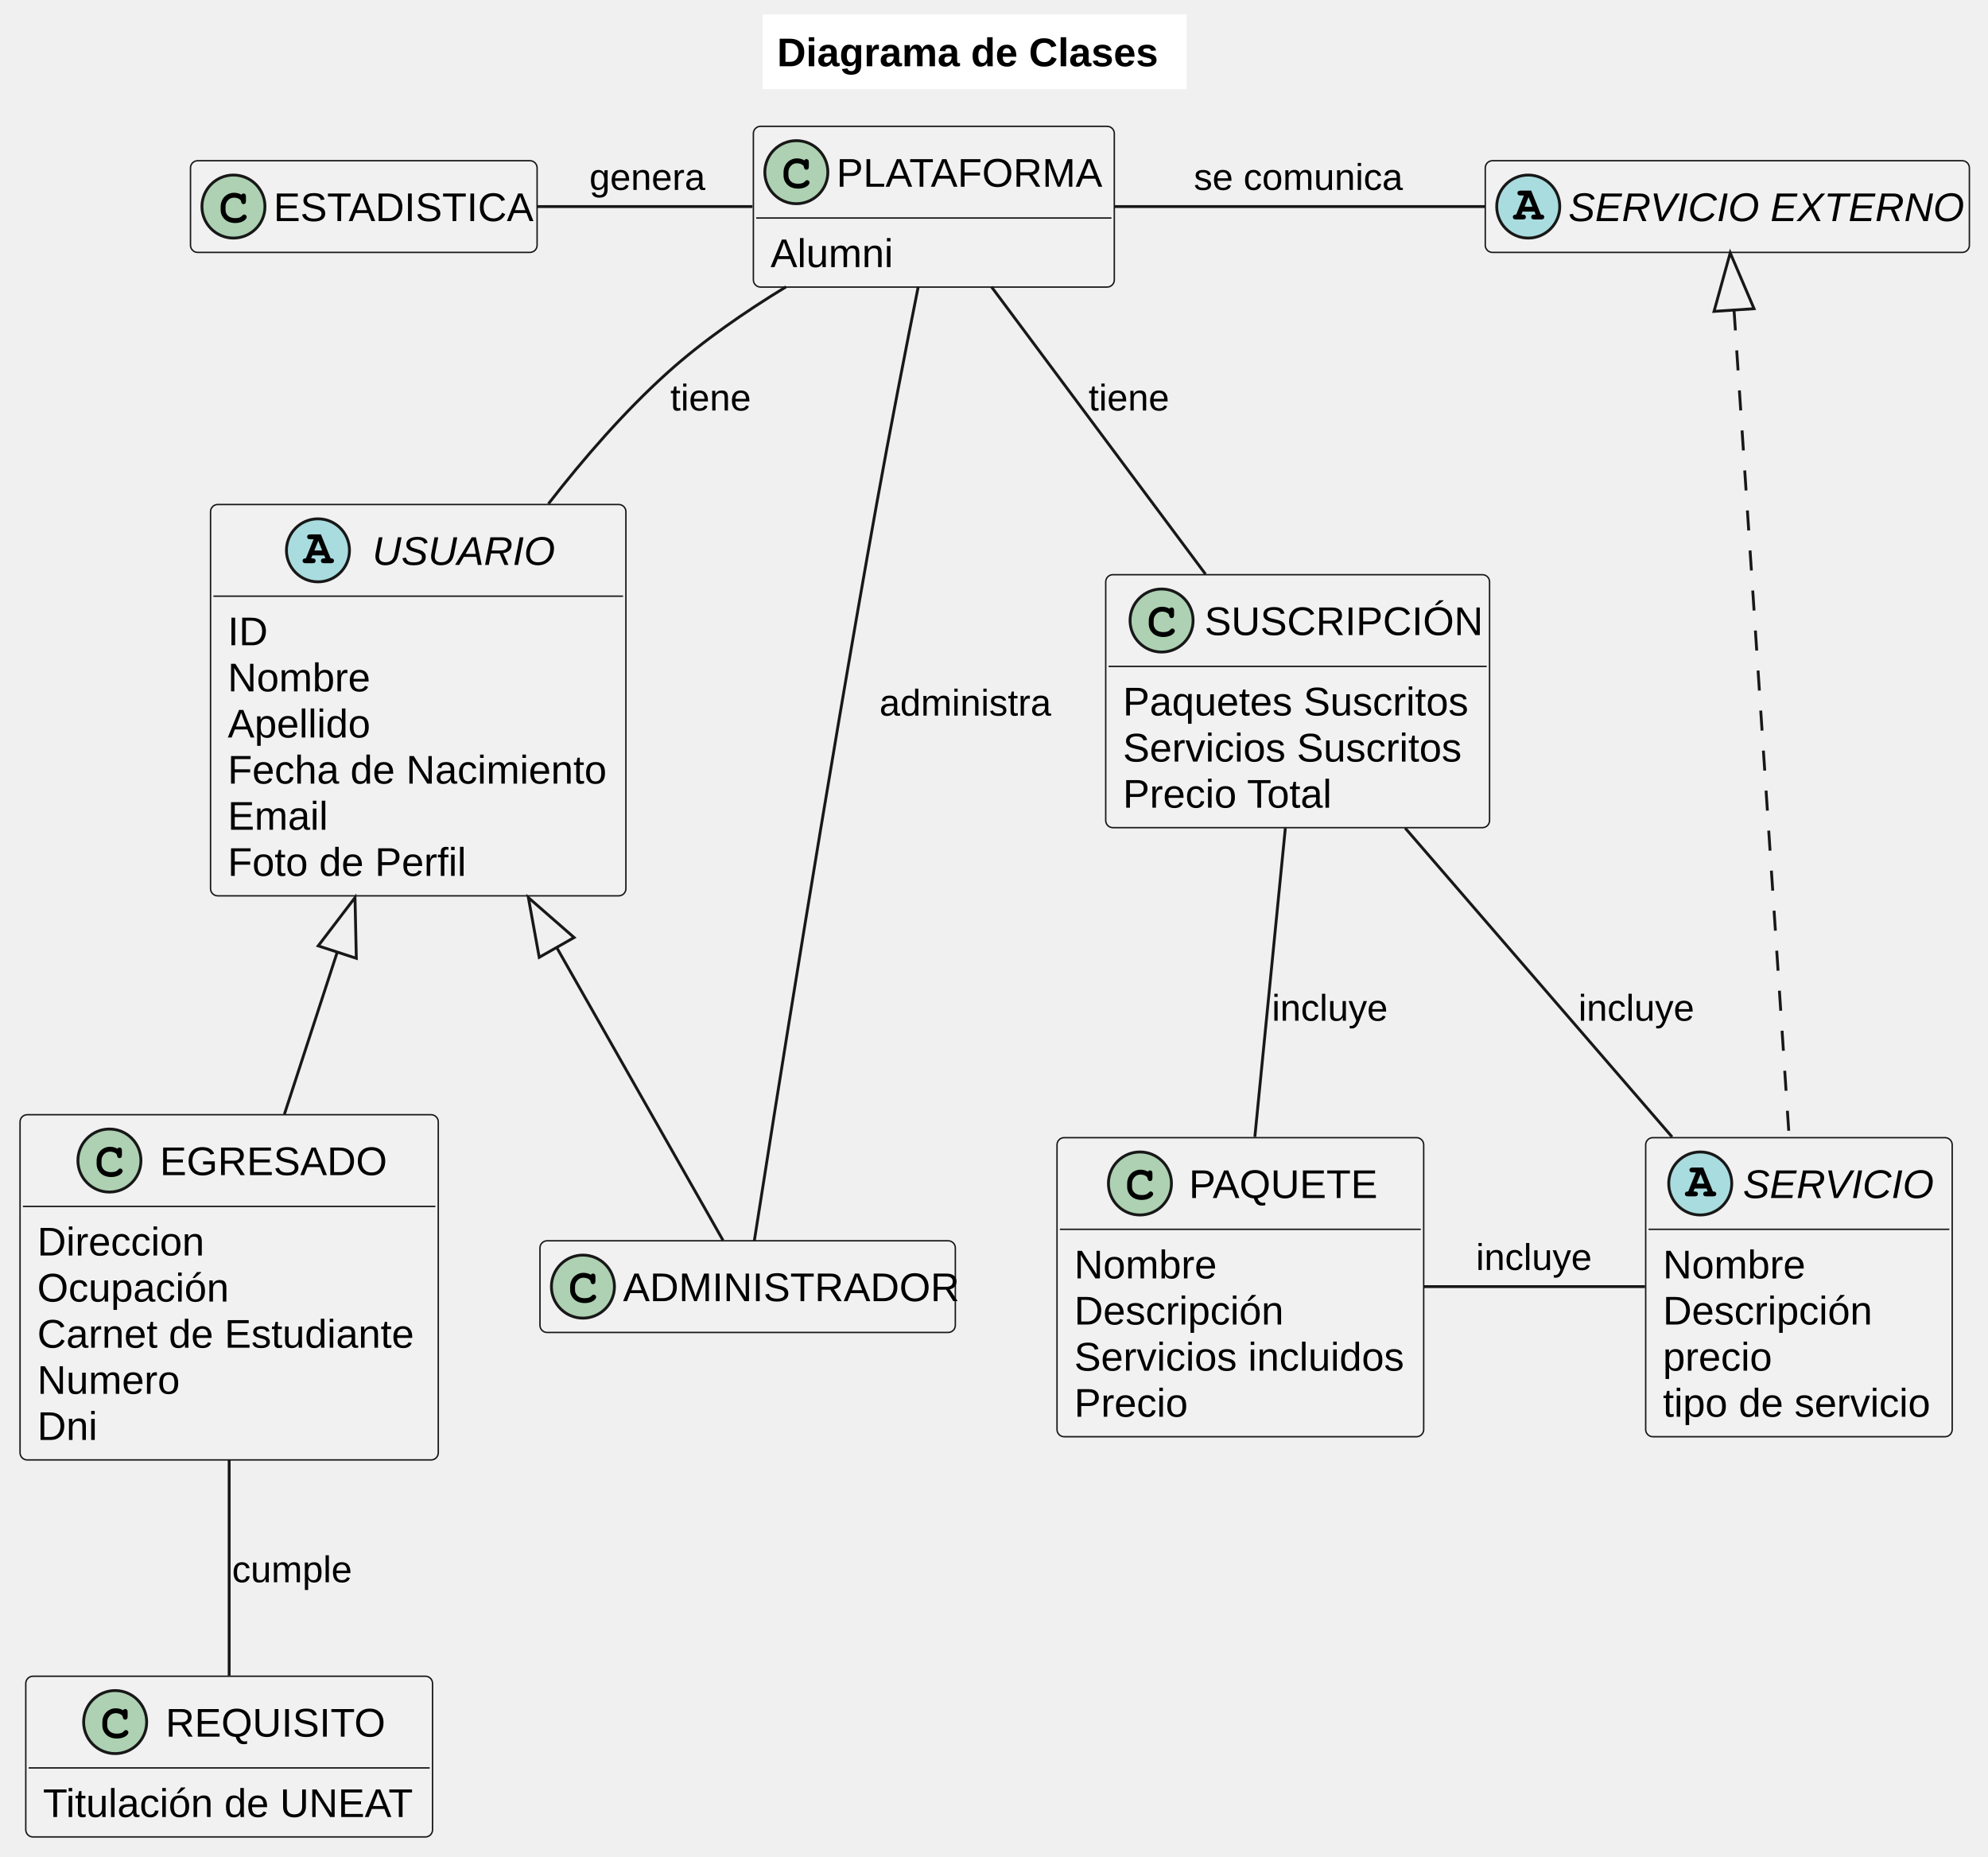
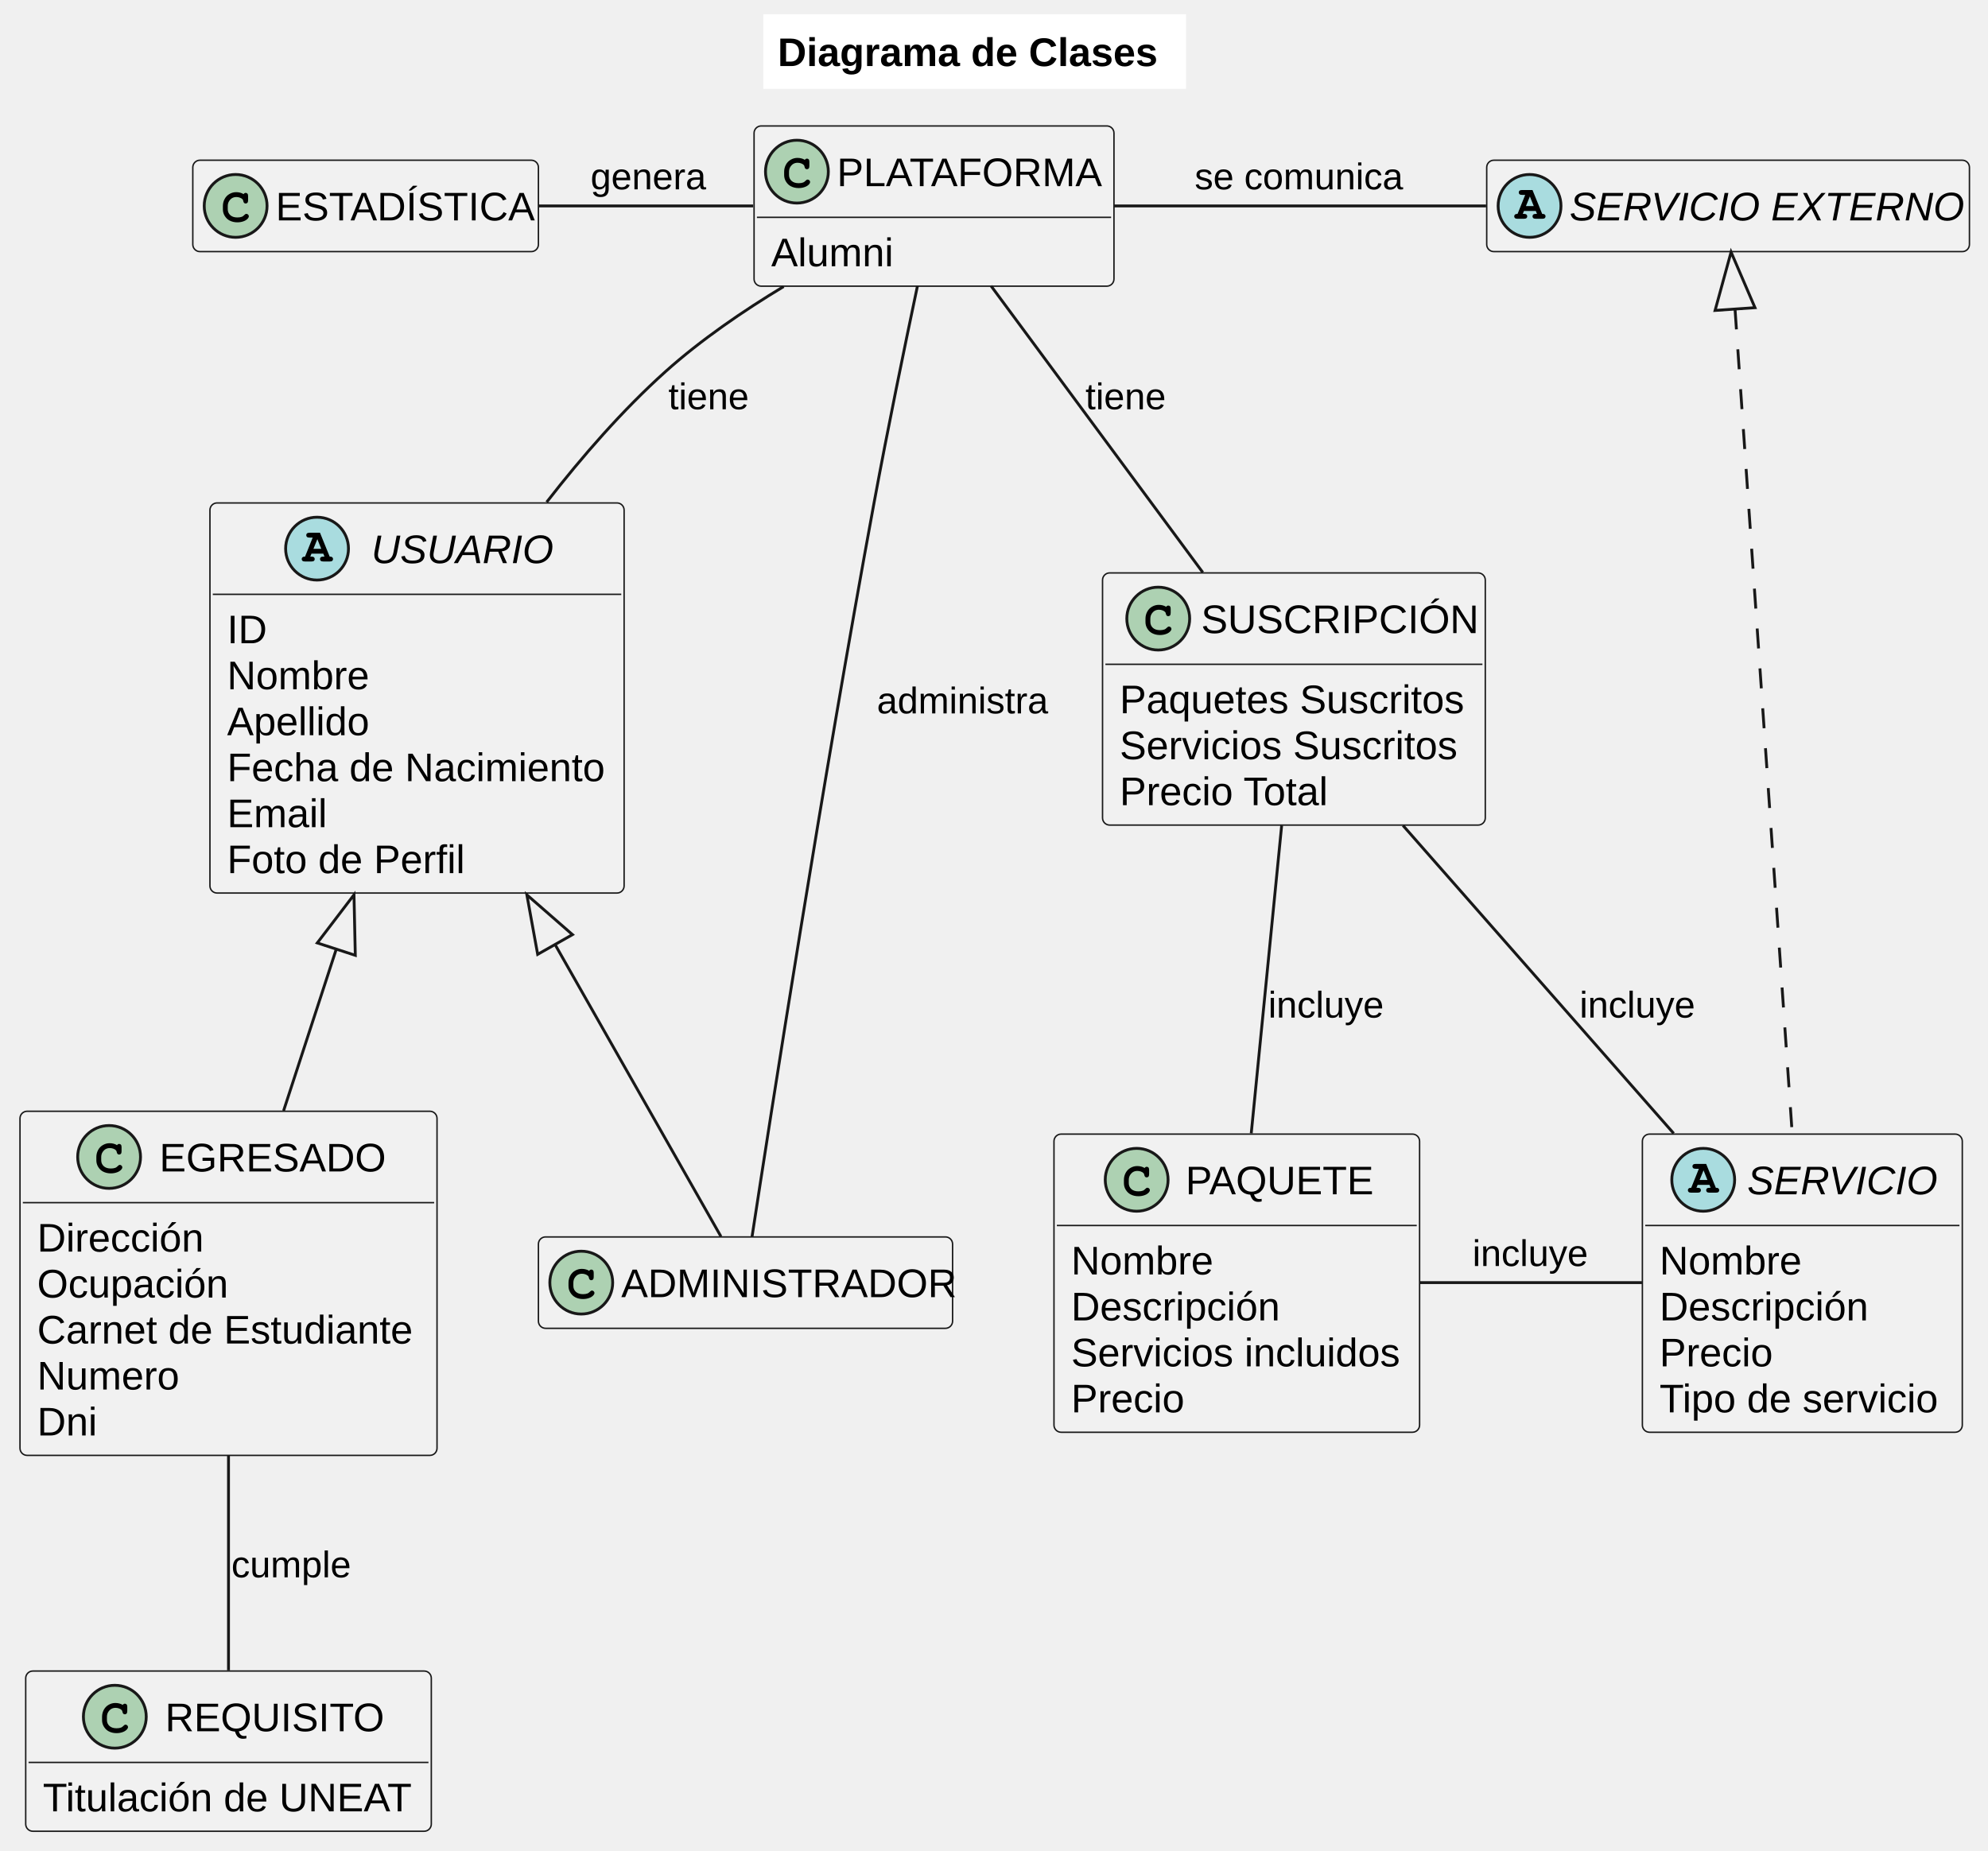
- <svg xmlns="http://www.w3.org/2000/svg" contentStyleType="text/css" height="648px" preserveAspectRatio="none" style="width:694px;height:648px;background:#FFFFFF;" version="1.1" viewBox="0 0 694 648" width="694px" zoomAndPan="magnify">
+ <svg xmlns="http://www.w3.org/2000/svg" contentStyleType="text/css" height="648px" preserveAspectRatio="none" style="width:696px;height:648px;background:#FFFFFF;" version="1.1" viewBox="0 0 696 648" width="696px" zoomAndPan="magnify">
  <defs />
  <g>
-     <rect fill="#FFFFFF" height="26.099" id="_title" style="stroke:none;stroke-width:1.0;" width="148" x="266.25" y="5" />
-     <text fill="#000000" font-family="Arial" font-size="14" font-weight="bold" lengthAdjust="spacing" textLength="138" x="271.25" y="23.132">Diagrama de Clases</text>
+     <rect fill="#FFFFFF" height="26.099" id="_title" style="stroke:none;stroke-width:1.0;" width="148" x="267.25" y="5" />
+     <text fill="#000000" font-family="Arial" font-size="14" font-weight="bold" lengthAdjust="spacing" textLength="138" x="272.25" y="23.132">Diagrama de Clases</text>
    <g id="elem_PLATAFORMA">
-       <rect codeLine="10" fill="#F1F1F1" height="56.099" id="PLATAFORMA" rx="2.5" ry="2.5" style="stroke:#181818;stroke-width:0.5;" width="126" x="263" y="44.099" />
-       <ellipse cx="278" cy="60.099" fill="#ADD1B2" rx="11" ry="11" style="stroke:#181818;stroke-width:1.0;" />
-       <path d="M280.766,55.974 Q280.922,55.755 281.109,55.645 Q281.297,55.536 281.516,55.536 Q281.891,55.536 282.125,55.802 Q282.359,56.052 282.359,56.661 L282.359,58.114 Q282.359,58.724 282.125,58.989 Q281.891,59.255 281.516,59.255 Q281.172,59.255 280.969,59.052 Q280.766,58.864 280.656,58.349 Q280.609,57.989 280.422,57.802 Q280.094,57.427 279.484,57.208 Q278.875,56.989 278.25,56.989 Q277.484,56.989 276.844,57.317 Q276.219,57.645 275.719,58.395 Q275.234,59.145 275.234,60.177 L275.234,61.27 Q275.234,62.505 276.125,63.333 Q277.016,64.145 278.609,64.145 Q279.547,64.145 280.203,63.895 Q280.594,63.739 281.016,63.302 Q281.281,63.036 281.422,62.958 Q281.578,62.88 281.781,62.88 Q282.109,62.88 282.359,63.145 Q282.625,63.395 282.625,63.739 Q282.625,64.083 282.281,64.489 Q281.781,65.067 280.984,65.395 Q279.906,65.849 278.609,65.849 Q277.094,65.849 275.891,65.224 Q274.906,64.724 274.219,63.661 Q273.531,62.583 273.531,61.302 L273.531,60.145 Q273.531,58.817 274.141,57.677 Q274.766,56.52 275.859,55.911 Q276.953,55.286 278.188,55.286 Q278.922,55.286 279.562,55.458 Q280.219,55.614 280.766,55.974 Z " fill="#000000" />
-       <text fill="#000000" font-family="Arial" font-size="14" lengthAdjust="spacing" textLength="94" x="292" y="65.181">PLATAFORMA</text>
-       <line style="stroke:#181818;stroke-width:0.5;" x1="264" x2="388" y1="76.099" y2="76.099" />
-       <text fill="#000000" font-family="Arial" font-size="14" lengthAdjust="spacing" textLength="42" x="269" y="93.231">Alumni</text>
+       <rect codeLine="10" fill="#F1F1F1" height="56.099" id="PLATAFORMA" rx="2.5" ry="2.5" style="stroke:#181818;stroke-width:0.5;" width="126" x="264" y="44.099" />
+       <ellipse cx="279" cy="60.099" fill="#ADD1B2" rx="11" ry="11" style="stroke:#181818;stroke-width:1.0;" />
+       <path d="M281.766,55.974 Q281.922,55.755 282.109,55.645 Q282.297,55.536 282.516,55.536 Q282.891,55.536 283.125,55.802 Q283.359,56.052 283.359,56.661 L283.359,58.114 Q283.359,58.724 283.125,58.989 Q282.891,59.255 282.516,59.255 Q282.172,59.255 281.969,59.052 Q281.766,58.864 281.656,58.349 Q281.609,57.989 281.422,57.802 Q281.094,57.427 280.484,57.208 Q279.875,56.989 279.25,56.989 Q278.484,56.989 277.844,57.317 Q277.219,57.645 276.719,58.395 Q276.234,59.145 276.234,60.177 L276.234,61.27 Q276.234,62.505 277.125,63.333 Q278.016,64.145 279.609,64.145 Q280.547,64.145 281.203,63.895 Q281.594,63.739 282.016,63.302 Q282.281,63.036 282.422,62.958 Q282.578,62.88 282.781,62.88 Q283.109,62.88 283.359,63.145 Q283.625,63.395 283.625,63.739 Q283.625,64.083 283.281,64.489 Q282.781,65.067 281.984,65.395 Q280.906,65.849 279.609,65.849 Q278.094,65.849 276.891,65.224 Q275.906,64.724 275.219,63.661 Q274.531,62.583 274.531,61.302 L274.531,60.145 Q274.531,58.817 275.141,57.677 Q275.766,56.52 276.859,55.911 Q277.953,55.286 279.188,55.286 Q279.922,55.286 280.562,55.458 Q281.219,55.614 281.766,55.974 Z " fill="#000000" />
+       <text fill="#000000" font-family="Arial" font-size="14" lengthAdjust="spacing" textLength="94" x="293" y="65.181">PLATAFORMA</text>
+       <line style="stroke:#181818;stroke-width:0.5;" x1="265" x2="389" y1="76.099" y2="76.099" />
+       <text fill="#000000" font-family="Arial" font-size="14" lengthAdjust="spacing" textLength="42" x="270" y="93.231">Alumni</text>
    </g>
    <g id="elem_SERVICIO EXTERNO">
-       <rect codeLine="15" fill="#F1F1F1" height="32" id="SERVICIO EXTERNO" rx="2.5" ry="2.5" style="stroke:#181818;stroke-width:0.5;" width="169" x="518.5" y="56.099" />
-       <ellipse cx="533.5" cy="72.099" fill="#A9DCDF" rx="11" ry="11" style="stroke:#181818;stroke-width:1.0;" />
-       <path d="M535.688,73.864 L531.547,73.864 L531.125,74.895 L531.547,74.895 Q532.156,74.895 532.422,75.13 Q532.688,75.364 532.688,75.755 Q532.688,76.13 532.422,76.364 Q532.156,76.599 531.547,76.599 L529.25,76.599 Q528.641,76.599 528.391,76.364 Q528.125,76.13 528.125,75.739 Q528.125,75.364 528.406,75.13 Q528.672,74.88 529.297,74.895 L531.969,68.239 L530.859,68.239 Q530.25,68.239 529.984,68.005 Q529.719,67.77 529.719,67.38 Q529.719,67.005 529.984,66.77 Q530.25,66.536 530.859,66.536 L534.531,66.536 L537.922,74.895 Q538.516,74.895 538.703,75.036 Q539.094,75.302 539.094,75.755 Q539.094,76.13 538.828,76.364 Q538.578,76.599 537.969,76.599 L535.672,76.599 Q535.062,76.599 534.797,76.364 Q534.531,76.13 534.531,75.739 Q534.531,75.364 534.797,75.13 Q535.062,74.895 535.672,74.895 L536.094,74.895 L535.688,73.864 Z M534.969,72.161 L533.609,68.786 L532.234,72.161 L534.969,72.161 Z " fill="#000000" />
-       <text fill="#000000" font-family="Arial" font-size="14" font-style="italic" lengthAdjust="spacing" textLength="137" x="547.5" y="77.181">SERVICIO EXTERNO</text>
+       <rect codeLine="15" fill="#F1F1F1" height="32" id="SERVICIO EXTERNO" rx="2.5" ry="2.5" style="stroke:#181818;stroke-width:0.5;" width="169" x="520.5" y="56.099" />
+       <ellipse cx="535.5" cy="72.099" fill="#A9DCDF" rx="11" ry="11" style="stroke:#181818;stroke-width:1.0;" />
+       <path d="M537.688,73.864 L533.547,73.864 L533.125,74.895 L533.547,74.895 Q534.156,74.895 534.422,75.13 Q534.688,75.364 534.688,75.755 Q534.688,76.13 534.422,76.364 Q534.156,76.599 533.547,76.599 L531.25,76.599 Q530.641,76.599 530.391,76.364 Q530.125,76.13 530.125,75.739 Q530.125,75.364 530.406,75.13 Q530.672,74.88 531.297,74.895 L533.969,68.239 L532.859,68.239 Q532.25,68.239 531.984,68.005 Q531.719,67.77 531.719,67.38 Q531.719,67.005 531.984,66.77 Q532.25,66.536 532.859,66.536 L536.531,66.536 L539.922,74.895 Q540.516,74.895 540.703,75.036 Q541.094,75.302 541.094,75.755 Q541.094,76.13 540.828,76.364 Q540.578,76.599 539.969,76.599 L537.672,76.599 Q537.062,76.599 536.797,76.364 Q536.531,76.13 536.531,75.739 Q536.531,75.364 536.797,75.13 Q537.062,74.895 537.672,74.895 L538.094,74.895 L537.688,73.864 Z M536.969,72.161 L535.609,68.786 L534.234,72.161 L536.969,72.161 Z " fill="#000000" />
+       <text fill="#000000" font-family="Arial" font-size="14" font-style="italic" lengthAdjust="spacing" textLength="137" x="549.5" y="77.181">SERVICIO EXTERNO</text>
    </g>
    <g id="elem_USUARIO">
      <rect codeLine="17" fill="#F1F1F1" height="136.592" id="USUARIO" rx="2.5" ry="2.5" style="stroke:#181818;stroke-width:0.5;" width="145" x="73.5" y="176.099" />
      <ellipse cx="111" cy="192.099" fill="#A9DCDF" rx="11" ry="11" style="stroke:#181818;stroke-width:1.0;" />
      <path d="M113.188,193.864 L109.047,193.864 L108.625,194.895 L109.047,194.895 Q109.656,194.895 109.922,195.13 Q110.188,195.364 110.188,195.755 Q110.188,196.13 109.922,196.364 Q109.656,196.599 109.047,196.599 L106.75,196.599 Q106.141,196.599 105.891,196.364 Q105.625,196.13 105.625,195.739 Q105.625,195.364 105.906,195.13 Q106.172,194.88 106.797,194.895 L109.469,188.239 L108.359,188.239 Q107.75,188.239 107.484,188.005 Q107.219,187.77 107.219,187.38 Q107.219,187.005 107.484,186.77 Q107.75,186.536 108.359,186.536 L112.031,186.536 L115.422,194.895 Q116.016,194.895 116.203,195.036 Q116.594,195.302 116.594,195.755 Q116.594,196.13 116.328,196.364 Q116.078,196.599 115.469,196.599 L113.172,196.599 Q112.562,196.599 112.297,196.364 Q112.031,196.13 112.031,195.739 Q112.031,195.364 112.297,195.13 Q112.562,194.895 113.172,194.895 L113.594,194.895 L113.188,193.864 Z M112.469,192.161 L111.109,188.786 L109.734,192.161 L112.469,192.161 Z " fill="#000000" />
      <text fill="#000000" font-family="Arial" font-size="14" font-style="italic" lengthAdjust="spacing" textLength="63" x="130" y="197.181">USUARIO</text>
      <line style="stroke:#181818;stroke-width:0.5;" x1="74.5" x2="217.5" y1="208.099" y2="208.099" />
      <text fill="#000000" font-family="Arial" font-size="14" lengthAdjust="spacing" textLength="13" x="79.5" y="225.231">ID</text>
      <text fill="#000000" font-family="Arial" font-size="14" lengthAdjust="spacing" textLength="49" x="79.5" y="241.329">Nombre</text>
      <text fill="#000000" font-family="Arial" font-size="14" lengthAdjust="spacing" textLength="50" x="79.5" y="257.428">Apellido</text>
      <text fill="#000000" font-family="Arial" font-size="14" lengthAdjust="spacing" textLength="133" x="79.5" y="273.526">Fecha de Nacimiento</text>
      <text fill="#000000" font-family="Arial" font-size="14" lengthAdjust="spacing" textLength="34" x="79.5" y="289.625">Email</text>
      <text fill="#000000" font-family="Arial" font-size="14" lengthAdjust="spacing" textLength="85" x="79.5" y="305.724">Foto de Perfil</text>
    </g>
    <g id="elem_EGRESADO">
      <rect codeLine="27" fill="#F1F1F1" height="120.493" id="EGRESADO" rx="2.5" ry="2.5" style="stroke:#181818;stroke-width:0.5;" width="146" x="7" y="389.099" />
      <ellipse cx="38.2" cy="405.099" fill="#ADD1B2" rx="11" ry="11" style="stroke:#181818;stroke-width:1.0;" />
      <path d="M40.966,400.974 Q41.122,400.755 41.309,400.646 Q41.497,400.536 41.716,400.536 Q42.091,400.536 42.325,400.802 Q42.559,401.052 42.559,401.661 L42.559,403.114 Q42.559,403.724 42.325,403.989 Q42.091,404.255 41.716,404.255 Q41.372,404.255 41.169,404.052 Q40.966,403.864 40.856,403.349 Q40.809,402.989 40.622,402.802 Q40.294,402.427 39.684,402.208 Q39.075,401.989 38.45,401.989 Q37.684,401.989 37.044,402.317 Q36.419,402.646 35.919,403.396 Q35.434,404.146 35.434,405.177 L35.434,406.271 Q35.434,407.505 36.325,408.333 Q37.216,409.146 38.809,409.146 Q39.747,409.146 40.403,408.896 Q40.794,408.739 41.216,408.302 Q41.481,408.036 41.622,407.958 Q41.778,407.88 41.981,407.88 Q42.309,407.88 42.559,408.146 Q42.825,408.396 42.825,408.739 Q42.825,409.083 42.481,409.489 Q41.981,410.067 41.184,410.396 Q40.106,410.849 38.809,410.849 Q37.294,410.849 36.091,410.224 Q35.106,409.724 34.419,408.661 Q33.731,407.583 33.731,406.302 L33.731,405.146 Q33.731,403.817 34.341,402.677 Q34.966,401.521 36.059,400.911 Q37.153,400.286 38.388,400.286 Q39.122,400.286 39.763,400.458 Q40.419,400.614 40.966,400.974 Z " fill="#000000" />
      <text fill="#000000" font-family="Arial" font-size="14" lengthAdjust="spacing" textLength="78" x="55.8" y="410.181">EGRESADO</text>
      <line style="stroke:#181818;stroke-width:0.5;" x1="8" x2="152" y1="421.099" y2="421.099" />
-       <text fill="#000000" font-family="Arial" font-size="14" lengthAdjust="spacing" textLength="59" x="13" y="438.231">Direccion</text>
+       <text fill="#000000" font-family="Arial" font-size="14" lengthAdjust="spacing" textLength="59" x="13" y="438.231">Dirección</text>
      <text fill="#000000" font-family="Arial" font-size="14" lengthAdjust="spacing" textLength="68" x="13" y="454.329">Ocupación</text>
      <text fill="#000000" font-family="Arial" font-size="14" lengthAdjust="spacing" textLength="134" x="13" y="470.428">Carnet de Estudiante</text>
      <text fill="#000000" font-family="Arial" font-size="14" lengthAdjust="spacing" textLength="49" x="13" y="486.526">Numero</text>
      <text fill="#000000" font-family="Arial" font-size="14" lengthAdjust="spacing" textLength="21" x="13" y="502.625">Dni</text>
    </g>
    <g id="elem_ADMINISTRADOR">
      <rect codeLine="36" fill="#F1F1F1" height="32" id="ADMINISTRADOR" rx="2.5" ry="2.5" style="stroke:#181818;stroke-width:0.5;" width="145" x="188.5" y="433.099" />
      <ellipse cx="203.5" cy="449.099" fill="#ADD1B2" rx="11" ry="11" style="stroke:#181818;stroke-width:1.0;" />
      <path d="M206.266,444.974 Q206.422,444.755 206.609,444.646 Q206.797,444.536 207.016,444.536 Q207.391,444.536 207.625,444.802 Q207.859,445.052 207.859,445.661 L207.859,447.114 Q207.859,447.724 207.625,447.989 Q207.391,448.255 207.016,448.255 Q206.672,448.255 206.469,448.052 Q206.266,447.864 206.156,447.349 Q206.109,446.989 205.922,446.802 Q205.594,446.427 204.984,446.208 Q204.375,445.989 203.75,445.989 Q202.984,445.989 202.344,446.317 Q201.719,446.646 201.219,447.396 Q200.734,448.146 200.734,449.177 L200.734,450.271 Q200.734,451.505 201.625,452.333 Q202.516,453.146 204.109,453.146 Q205.047,453.146 205.703,452.896 Q206.094,452.739 206.516,452.302 Q206.781,452.036 206.922,451.958 Q207.078,451.88 207.281,451.88 Q207.609,451.88 207.859,452.146 Q208.125,452.396 208.125,452.739 Q208.125,453.083 207.781,453.489 Q207.281,454.067 206.484,454.396 Q205.406,454.849 204.109,454.849 Q202.594,454.849 201.391,454.224 Q200.406,453.724 199.719,452.661 Q199.031,451.583 199.031,450.302 L199.031,449.146 Q199.031,447.817 199.641,446.677 Q200.266,445.521 201.359,444.911 Q202.453,444.286 203.688,444.286 Q204.422,444.286 205.062,444.458 Q205.719,444.614 206.266,444.974 Z " fill="#000000" />
      <text fill="#000000" font-family="Arial" font-size="14" lengthAdjust="spacing" textLength="113" x="217.5" y="454.181">ADMINISTRADOR</text>
    </g>
    <g id="elem_REQUISITO">
      <rect codeLine="40" fill="#F1F1F1" height="56.099" id="REQUISITO" rx="2.5" ry="2.5" style="stroke:#181818;stroke-width:0.5;" width="142" x="9" y="585.099" />
      <ellipse cx="40.2" cy="601.099" fill="#ADD1B2" rx="11" ry="11" style="stroke:#181818;stroke-width:1.0;" />
      <path d="M42.966,596.974 Q43.122,596.755 43.309,596.645 Q43.497,596.536 43.716,596.536 Q44.091,596.536 44.325,596.802 Q44.559,597.052 44.559,597.661 L44.559,599.114 Q44.559,599.724 44.325,599.989 Q44.091,600.255 43.716,600.255 Q43.372,600.255 43.169,600.052 Q42.966,599.864 42.856,599.349 Q42.809,598.989 42.622,598.802 Q42.294,598.427 41.684,598.208 Q41.075,597.989 40.45,597.989 Q39.684,597.989 39.044,598.317 Q38.419,598.645 37.919,599.395 Q37.434,600.145 37.434,601.177 L37.434,602.27 Q37.434,603.505 38.325,604.333 Q39.216,605.145 40.809,605.145 Q41.747,605.145 42.403,604.895 Q42.794,604.739 43.216,604.302 Q43.481,604.036 43.622,603.958 Q43.778,603.88 43.981,603.88 Q44.309,603.88 44.559,604.145 Q44.825,604.395 44.825,604.739 Q44.825,605.083 44.481,605.489 Q43.981,606.067 43.184,606.395 Q42.106,606.849 40.809,606.849 Q39.294,606.849 38.091,606.224 Q37.106,605.724 36.419,604.661 Q35.731,603.583 35.731,602.302 L35.731,601.145 Q35.731,599.817 36.341,598.677 Q36.966,597.52 38.059,596.911 Q39.153,596.286 40.388,596.286 Q41.122,596.286 41.763,596.458 Q42.419,596.614 42.966,596.974 Z " fill="#000000" />
      <text fill="#000000" font-family="Arial" font-size="14" lengthAdjust="spacing" textLength="74" x="57.8" y="606.181">REQUISITO</text>
      <line style="stroke:#181818;stroke-width:0.5;" x1="10" x2="150" y1="617.099" y2="617.099" />
      <text fill="#000000" font-family="Arial" font-size="14" lengthAdjust="spacing" textLength="130" x="15" y="634.231">Titulación de UNEAT</text>
    </g>
-     <g id="elem_ESTADISTICA">
-       <rect codeLine="45" fill="#F1F1F1" height="32" id="ESTADISTICA" rx="2.5" ry="2.5" style="stroke:#181818;stroke-width:0.5;" width="121" x="66.5" y="56.099" />
-       <ellipse cx="81.5" cy="72.099" fill="#ADD1B2" rx="11" ry="11" style="stroke:#181818;stroke-width:1.0;" />
-       <path d="M84.266,67.974 Q84.422,67.755 84.609,67.645 Q84.797,67.536 85.016,67.536 Q85.391,67.536 85.625,67.802 Q85.859,68.052 85.859,68.661 L85.859,70.114 Q85.859,70.724 85.625,70.989 Q85.391,71.255 85.016,71.255 Q84.672,71.255 84.469,71.052 Q84.266,70.864 84.156,70.349 Q84.109,69.989 83.922,69.802 Q83.594,69.427 82.984,69.208 Q82.375,68.989 81.75,68.989 Q80.984,68.989 80.344,69.317 Q79.719,69.645 79.219,70.395 Q78.734,71.145 78.734,72.177 L78.734,73.27 Q78.734,74.505 79.625,75.333 Q80.516,76.145 82.109,76.145 Q83.047,76.145 83.703,75.895 Q84.094,75.739 84.516,75.302 Q84.781,75.036 84.922,74.958 Q85.078,74.88 85.281,74.88 Q85.609,74.88 85.859,75.145 Q86.125,75.395 86.125,75.739 Q86.125,76.083 85.781,76.489 Q85.281,77.067 84.484,77.395 Q83.406,77.849 82.109,77.849 Q80.594,77.849 79.391,77.224 Q78.406,76.724 77.719,75.661 Q77.031,74.583 77.031,73.302 L77.031,72.145 Q77.031,70.817 77.641,69.677 Q78.266,68.52 79.359,67.911 Q80.453,67.286 81.688,67.286 Q82.422,67.286 83.062,67.458 Q83.719,67.614 84.266,67.974 Z " fill="#000000" />
-       <text fill="#000000" font-family="Arial" font-size="14" lengthAdjust="spacing" textLength="89" x="95.5" y="77.181">ESTADISTICA</text>
+     <g id="elem_ESTADÍSTICA">
+       <rect codeLine="45" fill="#F1F1F1" height="32" id="ESTADÍSTICA" rx="2.5" ry="2.5" style="stroke:#181818;stroke-width:0.5;" width="121" x="67.5" y="56.099" />
+       <ellipse cx="82.5" cy="72.099" fill="#ADD1B2" rx="11" ry="11" style="stroke:#181818;stroke-width:1.0;" />
+       <path d="M85.266,67.974 Q85.422,67.755 85.609,67.645 Q85.797,67.536 86.016,67.536 Q86.391,67.536 86.625,67.802 Q86.859,68.052 86.859,68.661 L86.859,70.114 Q86.859,70.724 86.625,70.989 Q86.391,71.255 86.016,71.255 Q85.672,71.255 85.469,71.052 Q85.266,70.864 85.156,70.349 Q85.109,69.989 84.922,69.802 Q84.594,69.427 83.984,69.208 Q83.375,68.989 82.75,68.989 Q81.984,68.989 81.344,69.317 Q80.719,69.645 80.219,70.395 Q79.734,71.145 79.734,72.177 L79.734,73.27 Q79.734,74.505 80.625,75.333 Q81.516,76.145 83.109,76.145 Q84.047,76.145 84.703,75.895 Q85.094,75.739 85.516,75.302 Q85.781,75.036 85.922,74.958 Q86.078,74.88 86.281,74.88 Q86.609,74.88 86.859,75.145 Q87.125,75.395 87.125,75.739 Q87.125,76.083 86.781,76.489 Q86.281,77.067 85.484,77.395 Q84.406,77.849 83.109,77.849 Q81.594,77.849 80.391,77.224 Q79.406,76.724 78.719,75.661 Q78.031,74.583 78.031,73.302 L78.031,72.145 Q78.031,70.817 78.641,69.677 Q79.266,68.52 80.359,67.911 Q81.453,67.286 82.688,67.286 Q83.422,67.286 84.062,67.458 Q84.719,67.614 85.266,67.974 Z " fill="#000000" />
+       <text fill="#000000" font-family="Arial" font-size="14" lengthAdjust="spacing" textLength="89" x="96.5" y="77.181">ESTADÍSTICA</text>
    </g>
    <g id="elem_SUSCRIPCIÓN">
      <rect codeLine="49" fill="#F1F1F1" height="88.296" id="SUSCRIPCIÓN" rx="2.5" ry="2.5" style="stroke:#181818;stroke-width:0.5;" width="134" x="386" y="200.599" />
      <ellipse cx="405.5" cy="216.599" fill="#ADD1B2" rx="11" ry="11" style="stroke:#181818;stroke-width:1.0;" />
      <path d="M408.266,212.474 Q408.422,212.255 408.609,212.145 Q408.797,212.036 409.016,212.036 Q409.391,212.036 409.625,212.302 Q409.859,212.552 409.859,213.161 L409.859,214.614 Q409.859,215.224 409.625,215.489 Q409.391,215.755 409.016,215.755 Q408.672,215.755 408.469,215.552 Q408.266,215.364 408.156,214.849 Q408.109,214.489 407.922,214.302 Q407.594,213.927 406.984,213.708 Q406.375,213.489 405.75,213.489 Q404.984,213.489 404.344,213.817 Q403.719,214.145 403.219,214.895 Q402.734,215.645 402.734,216.677 L402.734,217.77 Q402.734,219.005 403.625,219.833 Q404.516,220.645 406.109,220.645 Q407.047,220.645 407.703,220.395 Q408.094,220.239 408.516,219.802 Q408.781,219.536 408.922,219.458 Q409.078,219.38 409.281,219.38 Q409.609,219.38 409.859,219.645 Q410.125,219.895 410.125,220.239 Q410.125,220.583 409.781,220.989 Q409.281,221.567 408.484,221.895 Q407.406,222.349 406.109,222.349 Q404.594,222.349 403.391,221.724 Q402.406,221.224 401.719,220.161 Q401.031,219.083 401.031,217.802 L401.031,216.645 Q401.031,215.317 401.641,214.177 Q402.266,213.02 403.359,212.411 Q404.453,211.786 405.688,211.786 Q406.422,211.786 407.062,211.958 Q407.719,212.114 408.266,212.474 Z " fill="#000000" />
      <text fill="#000000" font-family="Arial" font-size="14" lengthAdjust="spacing" textLength="92" x="420.5" y="221.681">SUSCRIPCIÓN</text>
      <line style="stroke:#181818;stroke-width:0.5;" x1="387" x2="519" y1="232.599" y2="232.599" />
      <text fill="#000000" font-family="Arial" font-size="14" lengthAdjust="spacing" textLength="122" x="392" y="249.731">Paquetes Suscritos</text>
      <text fill="#000000" font-family="Arial" font-size="14" lengthAdjust="spacing" textLength="119" x="392" y="265.829">Servicios Suscritos</text>
      <text fill="#000000" font-family="Arial" font-size="14" lengthAdjust="spacing" textLength="76" x="392" y="281.928">Precio Total</text>
    </g>
    <g id="elem_PAQUETE">
      <rect codeLine="56" fill="#F1F1F1" height="104.394" id="PAQUETE" rx="2.5" ry="2.5" style="stroke:#181818;stroke-width:0.5;" width="128" x="369" y="397.099" />
      <ellipse cx="397.95" cy="413.099" fill="#ADD1B2" rx="11" ry="11" style="stroke:#181818;stroke-width:1.0;" />
      <path d="M400.716,408.974 Q400.872,408.755 401.059,408.646 Q401.247,408.536 401.466,408.536 Q401.841,408.536 402.075,408.802 Q402.309,409.052 402.309,409.661 L402.309,411.114 Q402.309,411.724 402.075,411.989 Q401.841,412.255 401.466,412.255 Q401.122,412.255 400.919,412.052 Q400.716,411.864 400.606,411.349 Q400.559,410.989 400.372,410.802 Q400.044,410.427 399.434,410.208 Q398.825,409.989 398.2,409.989 Q397.434,409.989 396.794,410.317 Q396.169,410.646 395.669,411.396 Q395.184,412.146 395.184,413.177 L395.184,414.271 Q395.184,415.505 396.075,416.333 Q396.966,417.146 398.559,417.146 Q399.497,417.146 400.153,416.896 Q400.544,416.739 400.966,416.302 Q401.231,416.036 401.372,415.958 Q401.528,415.88 401.731,415.88 Q402.059,415.88 402.309,416.146 Q402.575,416.396 402.575,416.739 Q402.575,417.083 402.231,417.489 Q401.731,418.067 400.934,418.396 Q399.856,418.849 398.559,418.849 Q397.044,418.849 395.841,418.224 Q394.856,417.724 394.169,416.661 Q393.481,415.583 393.481,414.302 L393.481,413.146 Q393.481,411.817 394.091,410.677 Q394.716,409.521 395.809,408.911 Q396.903,408.286 398.137,408.286 Q398.872,408.286 399.512,408.458 Q400.169,408.614 400.716,408.974 Z " fill="#000000" />
      <text fill="#000000" font-family="Arial" font-size="14" lengthAdjust="spacing" textLength="65" x="415.05" y="418.181">PAQUETE</text>
      <line style="stroke:#181818;stroke-width:0.5;" x1="370" x2="496" y1="429.099" y2="429.099" />
      <text fill="#000000" font-family="Arial" font-size="14" lengthAdjust="spacing" textLength="49" x="375" y="446.231">Nombre</text>
      <text fill="#000000" font-family="Arial" font-size="14" lengthAdjust="spacing" textLength="74" x="375" y="462.329">Descripción</text>
      <text fill="#000000" font-family="Arial" font-size="14" lengthAdjust="spacing" textLength="116" x="375" y="478.428">Servicios incluidos</text>
      <text fill="#000000" font-family="Arial" font-size="14" lengthAdjust="spacing" textLength="40" x="375" y="494.526">Precio</text>
    </g>
    <g id="elem_SERVICIO">
-       <rect codeLine="64" fill="#F1F1F1" height="104.394" id="SERVICIO" rx="2.5" ry="2.5" style="stroke:#181818;stroke-width:0.5;" width="107" x="574.5" y="397.099" />
-       <ellipse cx="593.55" cy="413.099" fill="#A9DCDF" rx="11" ry="11" style="stroke:#181818;stroke-width:1.0;" />
-       <path d="M595.737,414.864 L591.597,414.864 L591.175,415.896 L591.597,415.896 Q592.206,415.896 592.472,416.13 Q592.737,416.364 592.737,416.755 Q592.737,417.13 592.472,417.364 Q592.206,417.599 591.597,417.599 L589.3,417.599 Q588.691,417.599 588.441,417.364 Q588.175,417.13 588.175,416.739 Q588.175,416.364 588.456,416.13 Q588.722,415.88 589.347,415.896 L592.019,409.239 L590.909,409.239 Q590.3,409.239 590.034,409.005 Q589.769,408.771 589.769,408.38 Q589.769,408.005 590.034,407.771 Q590.3,407.536 590.909,407.536 L594.581,407.536 L597.972,415.896 Q598.566,415.896 598.753,416.036 Q599.144,416.302 599.144,416.755 Q599.144,417.13 598.878,417.364 Q598.628,417.599 598.019,417.599 L595.722,417.599 Q595.112,417.599 594.847,417.364 Q594.581,417.13 594.581,416.739 Q594.581,416.364 594.847,416.13 Q595.112,415.896 595.722,415.896 L596.144,415.896 L595.737,414.864 Z M595.019,413.161 L593.659,409.786 L592.284,413.161 L595.019,413.161 Z " fill="#000000" />
-       <text fill="#000000" font-family="Arial" font-size="14" font-style="italic" lengthAdjust="spacing" textLength="66" x="608.45" y="418.181">SERVICIO</text>
-       <line style="stroke:#181818;stroke-width:0.5;" x1="575.5" x2="680.5" y1="429.099" y2="429.099" />
-       <text fill="#000000" font-family="Arial" font-size="14" lengthAdjust="spacing" textLength="49" x="580.5" y="446.231">Nombre</text>
-       <text fill="#000000" font-family="Arial" font-size="14" lengthAdjust="spacing" textLength="74" x="580.5" y="462.329">Descripción</text>
-       <text fill="#000000" font-family="Arial" font-size="14" lengthAdjust="spacing" textLength="39" x="580.5" y="478.428">precio</text>
-       <text fill="#000000" font-family="Arial" font-size="14" lengthAdjust="spacing" textLength="95" x="580.5" y="494.526">tipo de servicio</text>
+       <rect codeLine="64" fill="#F1F1F1" height="104.394" id="SERVICIO" rx="2.5" ry="2.5" style="stroke:#181818;stroke-width:0.5;" width="112" x="575" y="397.099" />
+       <ellipse cx="596.3" cy="413.099" fill="#A9DCDF" rx="11" ry="11" style="stroke:#181818;stroke-width:1.0;" />
+       <path d="M598.487,414.864 L594.347,414.864 L593.925,415.896 L594.347,415.896 Q594.956,415.896 595.222,416.13 Q595.487,416.364 595.487,416.755 Q595.487,417.13 595.222,417.364 Q594.956,417.599 594.347,417.599 L592.05,417.599 Q591.441,417.599 591.191,417.364 Q590.925,417.13 590.925,416.739 Q590.925,416.364 591.206,416.13 Q591.472,415.88 592.097,415.896 L594.769,409.239 L593.659,409.239 Q593.05,409.239 592.784,409.005 Q592.519,408.771 592.519,408.38 Q592.519,408.005 592.784,407.771 Q593.05,407.536 593.659,407.536 L597.331,407.536 L600.722,415.896 Q601.316,415.896 601.503,416.036 Q601.894,416.302 601.894,416.755 Q601.894,417.13 601.628,417.364 Q601.378,417.599 600.769,417.599 L598.472,417.599 Q597.862,417.599 597.597,417.364 Q597.331,417.13 597.331,416.739 Q597.331,416.364 597.597,416.13 Q597.862,415.896 598.472,415.896 L598.894,415.896 L598.487,414.864 Z M597.769,413.161 L596.409,409.786 L595.034,413.161 L597.769,413.161 Z " fill="#000000" />
+       <text fill="#000000" font-family="Arial" font-size="14" font-style="italic" lengthAdjust="spacing" textLength="66" x="611.7" y="418.181">SERVICIO</text>
+       <line style="stroke:#181818;stroke-width:0.5;" x1="576" x2="686" y1="429.099" y2="429.099" />
+       <text fill="#000000" font-family="Arial" font-size="14" lengthAdjust="spacing" textLength="49" x="581" y="446.231">Nombre</text>
+       <text fill="#000000" font-family="Arial" font-size="14" lengthAdjust="spacing" textLength="74" x="581" y="462.329">Descripción</text>
+       <text fill="#000000" font-family="Arial" font-size="14" lengthAdjust="spacing" textLength="40" x="581" y="478.428">Precio</text>
+       <text fill="#000000" font-family="Arial" font-size="14" lengthAdjust="spacing" textLength="100" x="581" y="494.526">Tipo de servicio</text>
    </g>
    <g id="link_PLATAFORMA_USUARIO">
-       <path codeLine="72" d="M274.41,100.109 C260.24,108.719 245.38,118.949 233,130.099 C218.06,143.559 203.86,159.869 191.44,175.869 " fill="none" id="PLATAFORMA-USUARIO" style="stroke:#181818;stroke-width:1.0;" />
+       <path codeLine="72" d="M274.35,100.329 C260.18,108.879 245.36,119.019 233,130.099 C218.03,143.529 203.82,159.819 191.39,175.819 " fill="none" id="PLATAFORMA-USUARIO" style="stroke:#181818;stroke-width:1.0;" />
      <text fill="#000000" font-family="Arial" font-size="13" lengthAdjust="spacing" textLength="28" x="234" y="143.292">tiene</text>
    </g>
-     <g id="link_ESTADISTICA_PLATAFORMA">
-       <path codeLine="73" d="M187.52,72.099 C211.3,72.099 238.62,72.099 262.67,72.099 " fill="none" id="ESTADISTICA-PLATAFORMA" style="stroke:#181818;stroke-width:1.0;" />
-       <text fill="#000000" font-family="Arial" font-size="13" lengthAdjust="spacing" textLength="39" x="205.75" y="66.293">genera</text>
+     <g id="link_ESTADÍSTICA_PLATAFORMA">
+       <path codeLine="73" d="M188.52,72.099 C212.3,72.099 239.62,72.099 263.67,72.099 " fill="none" id="ESTADÍSTICA-PLATAFORMA" style="stroke:#181818;stroke-width:1.0;" />
+       <text fill="#000000" font-family="Arial" font-size="13" lengthAdjust="spacing" textLength="39" x="206.75" y="66.293">genera</text>
    </g>
    <g id="link_PLATAFORMA_SERVICIO EXTERNO">
-       <path codeLine="74" d="M389.2,72.099 C427.44,72.099 476.69,72.099 518.28,72.099 " fill="none" id="PLATAFORMA-SERVICIO EXTERNO" style="stroke:#181818;stroke-width:1.0;" />
-       <text fill="#000000" font-family="Arial" font-size="13" lengthAdjust="spacing" textLength="74" x="416.75" y="66.293">se comunica</text>
+       <path codeLine="74" d="M390.08,72.099 C428.61,72.099 478.36,72.099 520.29,72.099 " fill="none" id="PLATAFORMA-SERVICIO EXTERNO" style="stroke:#181818;stroke-width:1.0;" />
+       <text fill="#000000" font-family="Arial" font-size="13" lengthAdjust="spacing" textLength="74" x="418.25" y="66.293">se comunica</text>
    </g>
    <g id="link_SERVICIO EXTERNO_SERVICIO">
-       <path codeLine="75" d="M605.35,108.339 C609.79,174.989 619.44,319.719 624.59,397.019 " fill="none" id="SERVICIO EXTERNO-backto-SERVICIO" style="stroke:#181818;stroke-width:1.0;stroke-dasharray:7.0,7.0;" />
-       <polygon fill="none" points="598.36,108.689,604.01,88.259,612.33,107.749,598.36,108.689" style="stroke:#181818;stroke-width:1.0;" />
+       <path codeLine="75" d="M607.44,108.339 C612.06,174.989 622.1,319.719 627.46,397.019 " fill="none" id="SERVICIO EXTERNO-backto-SERVICIO" style="stroke:#181818;stroke-width:1.0;stroke-dasharray:7.0,7.0;" />
+       <polygon fill="none" points="600.45,108.699,606.05,88.259,614.42,107.729,600.45,108.699" style="stroke:#181818;stroke-width:1.0;" />
    </g>
    <g id="link_PLATAFORMA_SUSCRIPCIÓN">
-       <path codeLine="76" d="M346.12,100.119 C366.2,127.069 397.35,168.889 420.85,200.439 " fill="none" id="PLATAFORMA-SUSCRIPCIÓN" style="stroke:#181818;stroke-width:1.0;" />
+       <path codeLine="76" d="M346.97,100.119 C366.88,127.069 397.79,168.889 421.1,200.439 " fill="none" id="PLATAFORMA-SUSCRIPCIÓN" style="stroke:#181818;stroke-width:1.0;" />
      <text fill="#000000" font-family="Arial" font-size="13" lengthAdjust="spacing" textLength="28" x="380" y="143.292">tiene</text>
    </g>
    <g id="link_SUSCRIPCIÓN_SERVICIO">
-       <path codeLine="77" d="M490.54,289.039 C517.86,320.649 554.95,363.569 583.71,396.849 " fill="none" id="SUSCRIPCIÓN-SERVICIO" style="stroke:#181818;stroke-width:1.0;" />
-       <text fill="#000000" font-family="Arial" font-size="13" lengthAdjust="spacing" textLength="41" x="551" y="356.293">incluye</text>
+       <path codeLine="77" d="M491.19,289.039 C518.97,320.649 556.69,363.569 585.95,396.849 " fill="none" id="SUSCRIPCIÓN-SERVICIO" style="stroke:#181818;stroke-width:1.0;" />
+       <text fill="#000000" font-family="Arial" font-size="13" lengthAdjust="spacing" textLength="41" x="553" y="356.293">incluye</text>
    </g>
    <g id="link_EGRESADO_REQUISITO">
      <path codeLine="78" d="M80,509.499 C80,535.329 80,564.319 80,584.869 " fill="none" id="EGRESADO-REQUISITO" style="stroke:#181818;stroke-width:1.0;" />
      <text fill="#000000" font-family="Arial" font-size="13" lengthAdjust="spacing" textLength="42" x="81" y="552.293">cumple</text>
    </g>
    <g id="link_SUSCRIPCIÓN_PAQUETE">
      <path codeLine="79" d="M448.71,289.039 C445.59,320.649 441.35,363.569 438.06,396.849 " fill="none" id="SUSCRIPCIÓN-PAQUETE" style="stroke:#181818;stroke-width:1.0;" />
      <text fill="#000000" font-family="Arial" font-size="13" lengthAdjust="spacing" textLength="41" x="444" y="356.293">incluye</text>
    </g>
    <g id="link_PAQUETE_SERVICIO">
-       <path codeLine="80" d="M497.12,449.099 C522.1,449.099 550.4,449.099 574.28,449.099 " fill="none" id="PAQUETE-SERVICIO" style="stroke:#181818;stroke-width:1.0;" />
-       <text fill="#000000" font-family="Arial" font-size="13" lengthAdjust="spacing" textLength="41" x="515.25" y="443.293">incluye</text>
+       <path codeLine="80" d="M497.01,449.099 C522.09,449.099 550.62,449.099 574.88,449.099 " fill="none" id="PAQUETE-SERVICIO" style="stroke:#181818;stroke-width:1.0;" />
+       <text fill="#000000" font-family="Arial" font-size="13" lengthAdjust="spacing" textLength="41" x="515.5" y="443.293">incluye</text>
    </g>
    <g id="link_USUARIO_EGRESADO">
      <path codeLine="81" d="M117.7,332.429 C111.49,351.489 105.04,371.259 99.28,388.939 " fill="none" id="USUARIO-backto-EGRESADO" style="stroke:#181818;stroke-width:1.0;" />
      <polygon fill="none" points="111.08,330.159,123.93,313.309,124.39,334.499,111.08,330.159" style="stroke:#181818;stroke-width:1.0;" />
    </g>
    <g id="link_USUARIO_ADMINISTRADOR">
      <path codeLine="82" d="M194.35,330.749 C216.29,369.359 240.04,411.189 252.41,432.969 " fill="none" id="USUARIO-backto-ADMINISTRADOR" style="stroke:#181818;stroke-width:1.0;" />
      <polygon fill="none" points="188.24,334.159,184.45,313.309,200.42,327.249,188.24,334.159" style="stroke:#181818;stroke-width:1.0;" />
    </g>
    <g id="link_PLATAFORMA_ADMINISTRADOR">
-       <path codeLine="83" d="M320.53,100.169 C316.39,120.919 310.64,150.279 306,176.099 C288.43,273.849 269.78,391.839 263.34,433.039 " fill="none" id="PLATAFORMA-ADMINISTRADOR" style="stroke:#181818;stroke-width:1.0;" />
+       <path codeLine="83" d="M321.2,100.149 C316.82,120.899 310.77,150.259 306,176.099 C287.97,273.769 269.6,391.809 263.29,433.029 " fill="none" id="PLATAFORMA-ADMINISTRADOR" style="stroke:#181818;stroke-width:1.0;" />
      <text fill="#000000" font-family="Arial" font-size="13" lengthAdjust="spacing" textLength="60" x="307" y="249.792">administra</text>
    </g>
  </g>
</svg>
